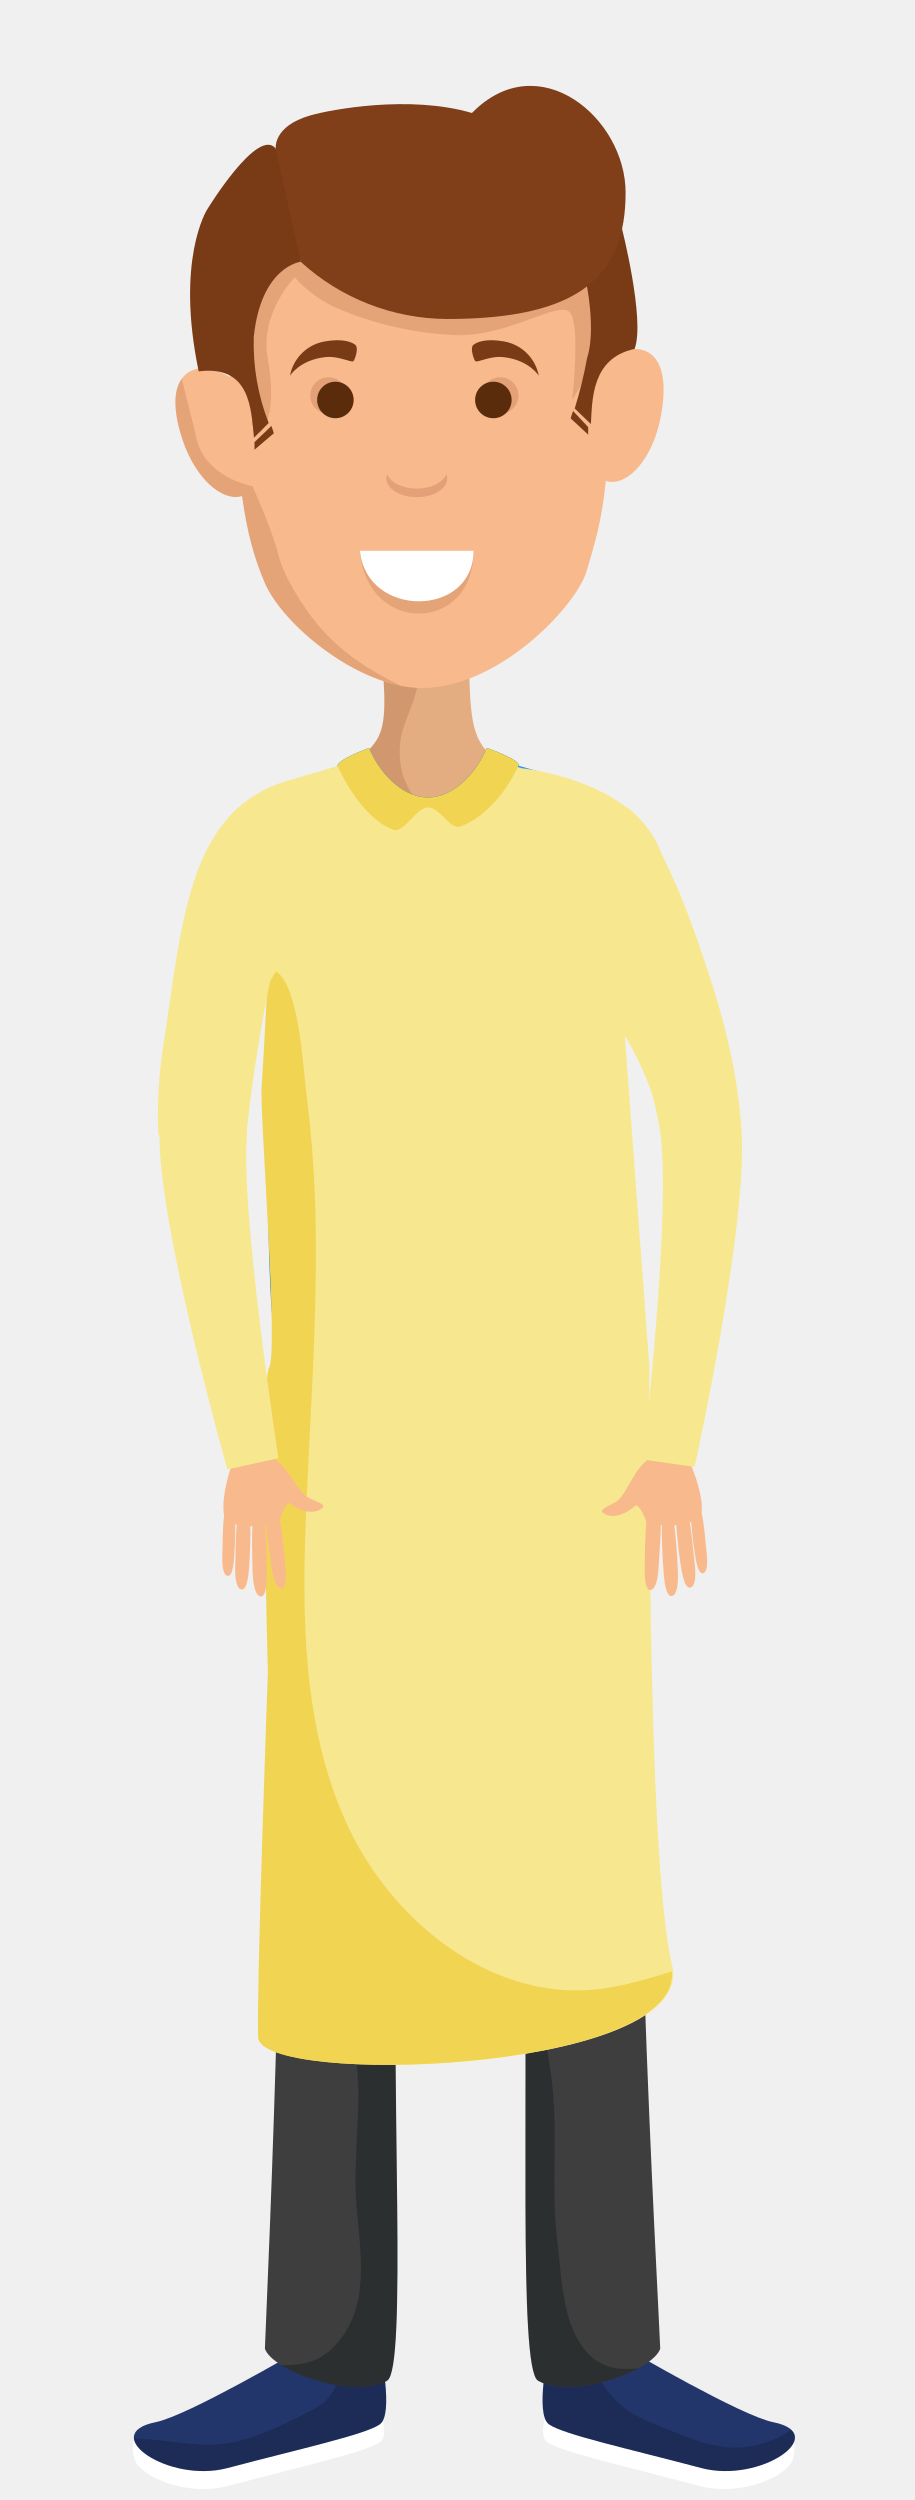
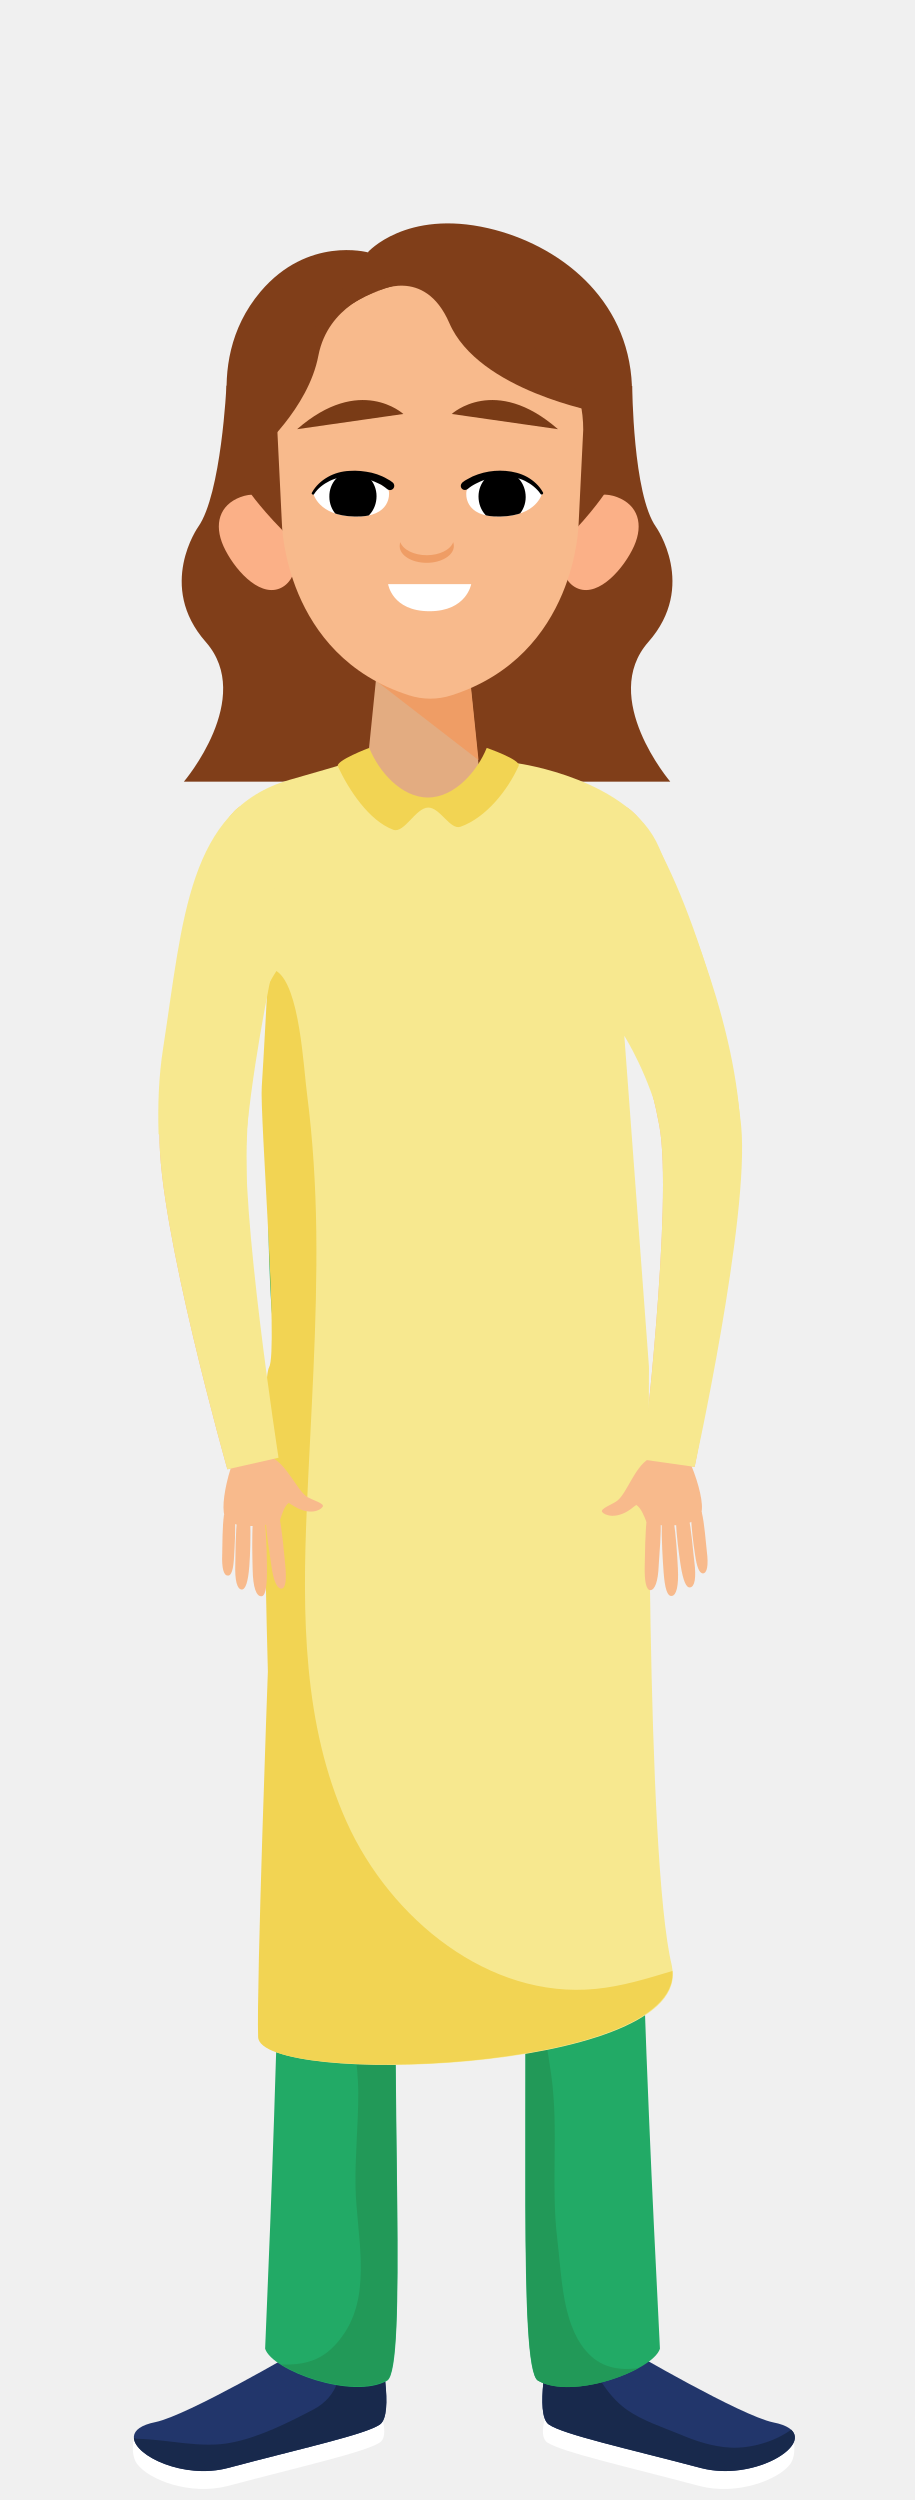
- <svg xmlns="http://www.w3.org/2000/svg" viewBox="0 0 300.52 821.26">
-   <defs>
-     <style>.cls-1{isolation:isolate;}.cls-2{fill:#fff;}.cls-3{fill:#22366b;}.cls-4{fill:#cfcfcf;}.cls-10,.cls-13,.cls-4,.cls-6,.cls-8{mix-blend-mode:multiply;}.cls-5{fill:#3e3e3e;}.cls-6{fill:#b7c1c6;}.cls-7{fill:#2b96f4;}.cls-8{fill:#ddcfc9;}.cls-9{fill:#e3ac81;}.cls-10{fill:#ebe0da;}.cls-11{fill:#f8ba8c;}.cls-12{fill:#793b16;}.cls-13{fill:#eadbd8;}.cls-14{fill:#5b2c0b;}.cls-15{fill:#803e19;}.cls-16{fill:#0874b7;}.cls-17{fill:#f7e88f;}.cls-18{fill:#f2d453;}</style>
-   </defs>
-   <g class="cls-1">
-     <g id="OBJECT">
-       <path class="cls-2" d="M74.76,816.67c24.38-6.46,45.14-11.14,50-14.34,3.3-2.16-.06-10.67-.06-10.67L98.42,778,44,800.84s-1.26,5.41,1,8.59C48.87,814.71,62.51,819.91,74.76,816.67Z" />
-       <path class="cls-2" d="M229.85,816.67c-24.38-6.46-45.14-11.14-50-14.34-3.3-2.16.07-10.67.07-10.67L206.19,778l54.43,22.89s1.28,5.41-1,8.59C255.75,814.71,242.1,819.91,229.85,816.67Z" />
-       <path class="cls-3" d="M230.35,810.76c-24.37-6.46-45.24-11-50-14.34s0-24.86,0-24.86l26.36.48S243.41,793.58,254,795.7C273.12,799.53,250,815.94,230.35,810.76Z" />
-       <path class="cls-4" d="M259.91,798.18A32.37,32.37,0,0,1,240.09,804c-5.9-.33-11.4-2.13-16.83-4.37-5.62-2.32-12.27-4.46-17.26-8-7.22-5.1-10.39-12.88-15.17-19.92l-10.5-.2s-4.78,21.51,0,24.86,25.65,7.88,50,14.34C247,815.16,266.21,804,259.91,798.18Z" />
-       <path class="cls-5" d="M151.24,501.37c6.69,10.52,18.82,59,20.73,119.64,2.06,65.48-1.91,157.25,4.78,161.07,11.27,6.44,37.76-3.34,40.14-10.52-.47-13.85-11.72-207.7-5.27-288.71C174.11,461.11,136,477.44,151.24,501.37Z" />
-       <path class="cls-6" d="M192.37,772.24c-7.83-9.22-7.92-25-9.31-36.42-2.2-18.15.53-35.88-2-54.09-1.64-11.83-5.71-28.62-.39-39.93,1.86-4,7.39-5.72,10.24-8.72,1.9-2-4.26-3.65-5.51-4.37-1.75-1-2.94-3.21-3.69-5-2.32-5.43-1.66-12.55-2.29-18.31-1.07-9.82-1.92-19.66-2.42-29.53-1.17-22.77,3.57-63-24.21-71.58,6.86,14.8,17.4,60.47,19.17,116.69,2.06,65.48-1.91,157.25,4.78,161.07,8,4.57,23.67,1,32.94-4.08C203.3,778.75,197.18,777.91,192.37,772.24Z" />
-       <path class="cls-3" d="M74.76,810.76c24.38-6.46,45.24-11,50-14.34s0-24.86,0-24.86L98.42,772S61.7,793.58,51.11,795.7C32,799.53,55.16,815.94,74.76,810.76Z" />
-       <path class="cls-4" d="M124.78,771.56l-14,.26a15.91,15.91,0,0,1-7.93,19.72c-8.18,4.25-17.56,9-26.58,10.83-10.13,2.11-20.82-1-31-1.25a3.31,3.31,0,0,1-1.3-.28c.2,5.94,16.44,13.71,30.78,9.92,24.38-6.46,45.24-11,50-14.34S124.78,771.56,124.78,771.56Z" />
-       <path class="cls-5" d="M148.05,499.54c-6.69,10.51-15.8,60.78-17.71,121.47-2.06,65.48,3.52,157.25-3.17,161.07-11.27,6.44-37.76-3.34-40.15-10.52.5-14.29,9.72-207.4,3.23-288.83C127.77,461,163.28,475.61,148.05,499.54Z" />
-       <path class="cls-6" d="M148.05,499.54c.49-.78.93-1.54,1.32-2.3-19.23,13-24.76,40.2-27.08,62.34-1.63,15.55-.18,31-1.4,46.53-.47,6.07-.91,13.23-5,18.15-2.58,3.13-5.9,5.3-9.29,7.41,3.52,2.34,7.76,4.3,9.51,8,3.34,7-1.24,11-1,18,.31,10.14,2.64,20.09,2.61,30.27s-1.13,20.53-.92,30.79c.31,15.07,5.45,33.79-3.42,47.48-6,9.23-12.54,10.88-21,10.74,8.9,5.57,26.19,10,34.74,5.13,6.69-3.82,1.11-95.59,3.17-161.07C132.25,560.32,141.36,510.05,148.05,499.54Z" />
-       <path class="cls-5" d="M91.46,487.79c-1.88-13.87-1.47-34.4.56-40.38S205,429.17,208.14,445.72c1.24.06,5.67,19.45,3.48,37.13C208.4,508.94,94.57,510.72,91.46,487.79Z" />
-       <path class="cls-7" d="M208.14,445.72C189.87,459.61,112,460,92,447.41c-6.68-14.59-2.89-126.52-2.89-126.52S73.38,271.14,77.94,266c9.28-10.5,63.53-21.76,63.53-21.76S199.19,257,205.5,266c3.07,4.39-5.13,45-2.83,88.87C205.11,401.27,211.92,429.75,208.14,445.72Z" />
-       <path class="cls-8" d="M191.34,327.68a231.33,231.33,0,0,0,7.64,51c2.09,8.12,3.82,16.33,5.91,24.44a60.72,60.72,0,0,0,2.77,7.91c-1.53-14.81-3.79-33.31-5-56.17-1.38-26.4,1-51.61,2.51-68.46C198,299.31,190.91,313.45,191.34,327.68Z" />
-       <path class="cls-8" d="M151.88,447.47c-25,.9-44.8-11.75-48.75-24.87s-2.84-69.46-4.56-94.13c-1.19-17-7.54-30.54-18.72-41.23,3.54,15.51,9.28,33.65,9.28,33.65S85.34,432.82,92,447.41c14.48,9.16,59.48,11.44,90.06,6.7C171.63,453.67,161.91,447.11,151.88,447.47Z" />
-       <path class="cls-9" d="M166.45,250.41s-7.19,12.72-24.3,12.72a34,34,0,0,1-26.25-12.61s3.23-1.17,7.07-6.31,4.33-12.36,1.38-37.81c-3.65-31.56,28.72-34.23,30.06-6.45-.81,32.2.27,39.67,4.29,45.35C161.46,249.2,166.45,250.41,166.45,250.41Z" />
-       <path class="cls-10" d="M131.57,243.07c1.12-8.51,11-21.63,2.47-29.14a21.86,21.86,0,0,0-9.37-4.66c2.59,23.11,2.1,29.86-1.7,34.94s-7.07,6.31-7.07,6.31A39.77,39.77,0,0,0,136.25,262C132.41,257.22,130.58,250.66,131.57,243.07Z" />
-       <path class="cls-11" d="M209.93,114.71c-2.39-.42-5.66.56-8.78,2.52.21-8.64.35-17.75.49-27.38.49-34.42-35.73-51.47-65.7-47.94C98.51,46.31,73.25,61.56,74.06,92c.21,8,.65,19.35,1.48,31.85-4.05-2.44-8.53-3.47-11.41-2.55-7.42,2.39-8.14,11.46-4.07,23.5S72.74,164.94,79.49,163c1.81,12.55,3.86,19.76,7.32,28.14,5.81,14.06,31,34.87,51.78,34.87,25.34,0,50.75-26.93,54.12-38.39,2.88-9.81,5-16.63,6.31-29.67a4.41,4.41,0,0,0,.7.23c7,1.34,14.68-8,17.23-20.71C219.46,124.93,217.59,116,209.93,114.71Z" />
-       <path class="cls-10" d="M104.11,204.85c-4.75-5.83-10.86-15.29-12.65-22.57-2.06-8.38-8.53-22.59-8.53-22.59s-16.33-2.78-18.66-16.9c-.26-1.59-4.34-16.93-4.49-18.52-3.13,4.12-2.77,11.47.28,20.49,4.09,12.05,12.68,20.18,19.43,18.19,1.81,12.55,3.86,19.76,7.32,28.14,5.17,12.51,25.71,30.35,44.78,34.14C121.06,220.11,111.49,213.91,104.11,204.85Z" />
-       <path class="cls-10" d="M201.5,99c-3.73-10.17-2.38-20-11.22-22.37-5.73-1.53-31.77,21-37.47,19.43-12.69-3.62-23.34-8.25-33.41-16.8-3.08-2.62-8.78-7.33-12.74-3.44-2.54,2.5-8.6-2.78-10,.45-3.34,7.58-8-2.14-13.28,4.39-1.63,2-4,13.07-5.9,14.79-2.92,2.65,4.72,23.88,5.06,27.4a138.43,138.43,0,0,1,.26,16.79c.26-.32,2.58,2.77,2.85,2.44,4.72-5.83,3.59-17.27,2.3-24.43-2.68-14.89,8.87-26.52,8.87-26.52A40.69,40.69,0,0,0,110.14,101a111.61,111.61,0,0,0,39,9.08c17.48.86,34.48-11.6,38.06-7.48s.77,28.76.77,28.76S204.16,106.23,201.5,99Z" />
-       <path class="cls-12" d="M98.78,86s0-25.24-8.2-37.2C84.69,41.45,68,68.91,68,68.91S57.59,85.3,65.27,122c17-2.15,17.19,12.3,18.16,21.79,1.71-1.77,4.84-4.83,4.84-4.83a71.19,71.19,0,0,1-4.9-28.39C85.83,87.44,98.78,86,98.78,86Z" />
-       <path class="cls-12" d="M191.32,86.91s5.14,19.44,1.54,30.7a139.3,139.3,0,0,1-4.07,16.59l5.33,5.11c.45-7.73.08-21.7,14.35-24.68,3.57-9.57-4.35-40.33-4.35-40.33Z" />
-       <path class="cls-12" d="M116.18,118.57c-.55.85-4.66-1.76-9.31-1.25-8.44.91-11.62,6.12-11.62,6.12a14.08,14.08,0,0,1,11.6-11.31c5.75-1,8.87.25,9.93,1.21S116.72,117.72,116.18,118.57Z" />
-       <path class="cls-10" d="M118.22,181.05c2.2,27.6,37.36,27.11,37.36,0Z" />
-       <path class="cls-13" d="M136.9,160.52c-4.73,0-8.69-2.05-9.71-4.79a4,4,0,0,0-.27,1.4c0,3.42,4.47,6.19,10,6.19s10-2.77,10-6.19a4,4,0,0,0-.27-1.4C145.59,158.47,141.63,160.52,136.9,160.52Z" />
-       <path class="cls-13" d="M113.92,129.93a6,6,0,1,1-6-6A6,6,0,0,1,113.92,129.93Z" />
-       <path class="cls-14" d="M116.18,131.39a6,6,0,1,1-6-6A6,6,0,0,1,116.18,131.39Z" />
-       <path class="cls-12" d="M156.07,118.57c.54.85,4.65-1.76,9.3-1.25,8.44.91,11.63,6.12,11.63,6.12a14.09,14.09,0,0,0-11.61-11.31c-5.75-1-8.87.25-9.93,1.21S155.52,117.72,156.07,118.57Z" />
-       <path class="cls-13" d="M158.32,129.93a6,6,0,1,0,6-6A6,6,0,0,0,158.32,129.93Z" />
-       <path class="cls-14" d="M156.07,131.39a6,6,0,1,0,6-6A6,6,0,0,0,156.07,131.39Z" />
-       <path class="cls-15" d="M205.51,63.31c0,27.48-15.17,41.48-58.63,41.48A71.83,71.83,0,0,1,98.78,86l-8.2-37.2s-1-7.3,11.28-10.86c6.7-1.94,32.68-6.86,53.17-.82C177,14.68,205.56,38.86,205.51,63.31Z" />
-       <path class="cls-16" d="M159.9,245.68c-3.08,7.66-10.57,16.3-19.33,16.3s-16.25-8.64-19.33-16.3c0,0-11.22,4.17-10.31,6.11,3.62,7.74,10.19,17.79,18.24,20.79,3.55,1.33,7.45-7.33,11.46-7.33s7.18,7.48,10.61,6.26c8.36-3,15.45-12,19.1-20C171.19,249.64,159.9,245.68,159.9,245.68Z" />
-       <polygon class="cls-12" points="193.22 142.79 187.45 137.42 188.24 135 193.22 140.31 193.22 142.79" />
-       <polygon class="cls-12" points="83.6 147.73 89.96 142.33 89.17 139.91 83.6 145.24 83.6 147.73" />
-       <path class="cls-2" d="M118.24,180.93c2.2,22.34,37.32,21.94,37.32,0Z" />
-       <path class="cls-7" d="M112.49,250l-.12-.12S119.82,247.81,112.49,250Z" />
-       <path class="cls-17" d="M216.49,278.45c-9.61-22.46-45-26.07-45-26.07l-3.9-1.08L156.83,260l-7.92,4h-5.65l-11.76-1.12h-6L122.6,260l-9-9.11c-3.07.91-8.72,2.56-18.58,5.41-33.45,9.66-35,46-41.52,88.08A150,150,0,0,0,52,372.68a166,166,0,0,0,29,18.69c-.06-2.8-.11-5.78-.13-9A204.58,204.58,0,0,1,82,359.74v0a234.43,234.43,0,0,1,6.13-34.54S87,348,86.35,357s5.54,87,2.43,92.26-.42,99.93-.42,99.93S84.64,652.79,85.2,669.23c.55,16.11,138.69,11.91,135.92-21.63a12.25,12.25,0,0,0-.33-2c-8.63-35.39-7.46-196.64-7.46-196.64l-8.1-108.81a110.79,110.79,0,0,1,12.42,30.55c1.33,5.65,1.84,13.63,1.92,21.84l.47-.11a21.25,21.25,0,0,1,5.45-.07c1-.92,4-3.16,3.82-1.68s1.26,1.15,1.47,1.11c3.48-4,7.73-5.48,12.91-14.51C243.46,339.1,225.07,298.49,216.49,278.45Z" />
-       <path class="cls-18" d="M84.79,669.23C84.23,652.79,88,549.16,88,549.16s-2.69-94.66.42-99.93S85.3,366,85.94,357s1.78-31.79,1.78-31.79a234.43,234.43,0,0,0-6.13,34.54c-.25-14.9,1.59-29.13,9.07-40.63,7.71,4.83,8.89,31.83,10.06,40.72a379.68,379.68,0,0,1,3,44.58c.41,30.38-1.83,60.71-3.11,91.05-1.47,35-1.31,71.33,13.12,103.24s46.82,58.22,81.68,54.85c8.65-.84,17-3.4,25.32-5.93C223.48,681.14,85.34,685.34,84.79,669.23Z" />
-       <path class="cls-11" d="M230.36,497c1.58-5.69-6.36-26.4-11.17-26.28-4,.1-10.43,16.14-10.18,23.7,1.55.88,2.69,3.93,3.33,5.42S228.78,502.71,230.36,497Z" />
-       <path class="cls-11" d="M218,516.43c-.33-4.14-.71-10.64-.59-16.32a12.6,12.6,0,0,0,3.85-.81c.83,5.27,1.16,12,1.39,16,.33,5.85-.48,8.84-2,9C219.25,524.51,218.39,521.78,218,516.43Z" />
-       <path class="cls-11" d="M223.62,514.2c-.57-3.85-1.35-9.93-1.57-15.25a16,16,0,0,0,4.09-1.11c1.13,4.91,1.5,11.42,2,15.19.68,5.46.07,8.28-1.44,8.51C225.37,521.74,224.37,519.21,223.62,514.2Z" />
-       <path class="cls-11" d="M228.26,510.49a130.07,130.07,0,0,1-1.35-13,13.06,13.06,0,0,0,3.49-.94c1,4.19,1.28,9.74,1.68,13,.58,4.67.06,7.07-1.22,7.27C229.75,516.93,228.89,514.76,228.26,510.49Z" />
-       <path class="cls-11" d="M211.78,514.57c.07-3.9.11-11.45.77-16.73,1.29.11,3.18,1.27,4.42,1,.31,5-.41,11.5-.57,15.29-.23,5.51-1.3,8.19-2.83,8.17C212.26,522.29,211.69,519.62,211.78,514.57Z" />
-       <path class="cls-11" d="M202.85,493c3.06-2.43,5.73-11,10.33-13.66.7,1.1,4.22,6.47,5.18,7.29-3.81,3.29-8.28,7.2-11.4,9.37-4.52,3.15-8.2,1.94-9.11.71C197.07,495.61,201.31,494.19,202.85,493Z" />
-       <path class="cls-17" d="M228.18,481.87l-17-2.41s10-84.66,5.37-109.68c-5.13-27.72-17.86-55.35-17.86-55.35s-6.89-55.09,6.26-49.67,34.75,66.78,38.5,105.33C246.33,399.84,228.18,481.87,228.18,481.87Z" />
-       <path class="cls-11" d="M73.75,498c-2-5.54,4.21-26.83,9-27.1,4-.22,11.7,15.25,12.06,22.81-1.48,1-2.37,4.13-2.88,5.67S75.79,503.55,73.75,498Z" />
-       <path class="cls-11" d="M87.67,516.35c0-4.15-.15-10.66-.73-16.31a12.92,12.92,0,0,1-3.91-.5c-.4,5.32-.18,12-.08,16.06.14,5.86,1.19,8.77,2.76,8.85C87.05,524.51,87.68,521.71,87.67,516.35Z" />
-       <path class="cls-11" d="M81.85,514.59c.26-3.9.55-10,.34-15.34a15.76,15.76,0,0,1-4.16-.77c-.74,5-.58,11.5-.74,15.3-.24,5.5.6,8.26,2.12,8.37C80.72,522.24,81.52,519.63,81.85,514.59Z" />
-       <path class="cls-11" d="M76.94,511.26c.22-3.32.46-8.55.29-13.09a13.4,13.4,0,0,1-3.56-.65c-.62,4.25-.48,9.81-.63,13-.2,4.7.52,7.06,1.81,7.15C76,517.79,76.66,515.57,76.94,511.26Z" />
-       <path class="cls-11" d="M93.69,514c-.39-3.88-1-11.4-2.12-16.61-1.28.22-3.07,1.53-4.32,1.36.1,5,1.34,11.43,1.8,15.2.68,5.47,2,8.06,3.48,7.91C93.84,521.73,94.19,519,93.69,514Z" />
-       <path class="cls-11" d="M100.84,491.74c-3.24-2.18-6.6-10.49-11.4-12.79-.6,1.16-3.68,6.79-4.57,7.68,4.07,3,8.84,6.52,12.12,8.43,4.76,2.77,8.33,1.26,9.14,0C106.83,493.91,102.48,492.83,100.84,491.74Z" />
-       <path class="cls-17" d="M74.7,482.73,91.46,479s-12.9-83.26-10.31-108.57a549.68,549.68,0,0,1,9.43-56.93s1.35-55.19-11.33-48.72S53,333.8,52.4,372.52C51.92,402.4,74.7,482.73,74.7,482.73Z" />
-       <path class="cls-18" d="M159.9,245.68c-3.08,7.66-10.57,16.3-19.33,16.3s-16.25-8.64-19.33-16.3c0,0-11.22,4.17-10.31,6.11,3.62,7.74,10.19,17.79,18.24,20.79,3.55,1.33,7.45-7.33,11.46-7.33s7.18,7.48,10.61,6.26c8.36-3,15.45-12,19.1-20C171.19,249.64,159.9,245.68,159.9,245.68Z" />
+ <svg xmlns="http://www.w3.org/2000/svg" xmlns:xlink="http://www.w3.org/1999/xlink" version="1.1" id="Layer_1" x="0px" y="0px" viewBox="0 0 300.5 821.3" style="enable-background:new 0 0 300.5 821.3;" xml:space="preserve">
+   <style type="text/css">
+ 	.st0{fill:#FFFFFF;}
+ 	.st1{fill:#22366B;}
+ 	.st2{fill:#18294C;}
+ 	.st3{fill:#22AA66;}
+ 	.st4{fill:#229958;}
+ 	.st5{fill:#209E5F;}
+ 	.st6{fill:#25AF66;}
+ 	.st7{fill:#E3AC81;}
+ 	.st8{fill:#803E19;}
+ 	.st9{fill:#FBB087;}
+ 	.st10{fill:#EF9D65;}
+ 	.st11{fill:#F8BA8C;}
+ 	.st12{clip-path:url(#SVGID_2_);}
+ 	.st13{clip-path:url(#SVGID_4_);}
+ 	.st14{fill:#793B16;}
+ 	.st15{fill:#EADBD5;}
+ 	.st16{fill:#F7E88F;}
+ 	.st17{fill:#F2D453;}
+ </style>
+   <g id="BACKGROUND">
+ </g>
+   <g id="OBJECT">
+     <g>
+       <g>
+         <path class="st0" d="M74.8,816.7c24.4-6.5,45.1-11.1,50-14.3c3.3-2.2-0.1-10.7-0.1-10.7L98.4,778L44,800.8c0,0-1.3,5.4,1,8.6     C48.9,814.7,62.5,819.9,74.8,816.7z" />
+         <path class="st0" d="M229.8,816.7c-24.4-6.5-45.1-11.1-50-14.3c-3.3-2.2,0.1-10.7,0.1-10.7l26.3-13.7l54.4,22.9     c0,0,1.3,5.4-1,8.6C255.7,814.7,242.1,819.9,229.8,816.7z" />
+         <path class="st1" d="M230.3,810.8c-24.4-6.5-45.2-11-50-14.3s0-24.9,0-24.9l26.4,0.5c0,0,36.7,21.5,47.3,23.7     C273.1,799.5,250,815.9,230.3,810.8z" />
+         <path class="st2" d="M259.9,798.2c-5.4,4-13.4,6.2-19.8,5.9c-5.9-0.3-11.4-2.1-16.8-4.4c-5.6-2.3-12.3-4.5-17.3-8     c-7.2-5.1-10.4-12.9-15.2-19.9l-10.5-0.2c0,0-4.8,21.5,0,24.9c4.8,3.3,25.6,7.9,50,14.3C247,815.2,266.2,804,259.9,798.2z" />
+         <path class="st3" d="M151.2,501.4c6.7,10.5,18.8,58.9,20.7,119.6c2.1,65.5-1.9,157.2,4.8,161.1c11.3,6.4,37.8-3.3,40.1-10.5     c-0.5-13.9-11.7-207.7-5.3-288.7C174.1,461.1,136,477.4,151.2,501.4z" />
+         <path class="st4" d="M192.4,772.2c-7.8-9.2-7.9-25-9.3-36.4c-2.2-18.1,0.5-35.9-2-54.1c-1.6-11.8-5.7-28.6-0.4-39.9     c1.9-4,7.4-5.7,10.2-8.7c1.9-2-4.3-3.6-5.5-4.4c-1.7-1-2.9-3.2-3.7-5c-2.3-5.4-1.7-12.5-2.3-18.3c-1.1-9.8-1.9-19.7-2.4-29.5     c-1.2-22.8,3.6-63-24.2-71.6c6.9,14.8,17.4,60.5,19.2,116.7c2.1,65.5-1.9,157.2,4.8,161.1c8,4.6,23.7,1,32.9-4.1     C203.3,778.8,197.2,777.9,192.4,772.2z" />
+         <path class="st1" d="M74.8,810.8c24.4-6.5,45.2-11,50-14.3s0-24.9,0-24.9L98.4,772c0,0-36.7,21.5-47.3,23.7     C32,799.5,55.2,815.9,74.8,810.8z" />
+         <path class="st2" d="M124.8,771.6l-14,0.3c2.4,7.1,0.2,15.5-7.9,19.7c-8.2,4.3-17.6,9-26.6,10.8c-10.1,2.1-20.8-1-31-1.2     c-0.5,0-0.9-0.1-1.3-0.3c0.2,5.9,16.4,13.7,30.8,9.9c24.4-6.5,45.2-11,50-14.3C129.6,793.1,124.8,771.6,124.8,771.6z" />
+         <path class="st3" d="M148.1,499.5c-6.7,10.5-15.8,60.8-17.7,121.5c-2.1,65.5,3.5,157.2-3.2,161.1c-11.3,6.4-37.8-3.3-40.1-10.5     c0.5-14.3,9.7-207.4,3.2-288.8C127.8,461,163.3,475.6,148.1,499.5z" />
+         <path class="st4" d="M148.1,499.5c0.5-0.8,0.9-1.5,1.3-2.3c-19.2,13-24.8,40.2-27.1,62.3c-1.6,15.6-0.2,31-1.4,46.5     c-0.5,6.1-0.9,13.2-5,18.1c-2.6,3.1-5.9,5.3-9.3,7.4c3.5,2.3,7.8,4.3,9.5,8c3.3,7-1.2,11-1,18c0.3,10.1,2.6,20.1,2.6,30.3     c0,10.3-1.1,20.5-0.9,30.8c0.3,15.1,5.4,33.8-3.4,47.5c-6,9.2-12.5,10.9-21,10.7c8.9,5.6,26.2,10,34.7,5.1     c6.7-3.8,1.1-95.6,3.2-161.1C132.3,560.3,141.4,510.1,148.1,499.5z" />
+         <path class="st3" d="M211.6,482.9c-3.2,26.1-117,27.9-120.2,4.9c-1.5-10.9-1.5-26-0.5-34.8c0.3-2.4,0.6-4.3,1.1-5.6     c2-6,112.9-18.2,116.1-1.7c0.4,0,1,1.7,1.7,4.5C211.4,457,213.2,470.4,211.6,482.9z" />
+         <path class="st5" d="M209.8,450.3c-1.7,1.2-3.6,2-5.6,2.8c-29.4,11.8-62.5,11.2-93.6,5.4c-6.3-1.2-13.5-2.5-19.7-5.4     c0.3-2.4,0.6-4.3,1.1-5.6c2-6,112.9-18.2,116.1-1.7C208.5,445.7,209.1,447.4,209.8,450.3z" />
+         <path class="st5" d="M169.9,251.4c-2.7,6-12.9,27.2-23.6,29.5c0,0-24.9-1.5-35.6-29c2-0.6,3.9-1.1,5.8-1.6l0,0     c0.2-0.1,0.4-0.2,0.6-0.3c0.1-0.1,0.3-0.2,0.4-0.3c1.3-0.9,3.3-2.5,5.4-5.4c0.1-0.2,0.2-0.3,0.3-0.5c0.2-0.3,0.4-0.6,0.6-1     c0.1-0.2,0.2-0.4,0.3-0.6c0.5-1,0.9-2,1.2-3.2c2.1-0.1,4.6-0.2,7.2-0.3l0,0c7.4-0.2,16.2,0,23.4,1.1c0.7,2.3,1.5,3.9,2.6,5.5     c2.3,3.3,6.3,4.7,7.4,5c0.2,0.1,0.3,0.1,0.3,0.1l0,0C167.6,250.7,168.7,251,169.9,251.4z" />
+         <path class="st5" d="M191.3,327.7c0.5,17.3,3.3,34.2,7.6,51c2.1,8.1,3.8,16.3,5.9,24.4c0.7,2.7,1.7,5.3,2.8,7.9     c-1.5-14.8-3.8-33.3-5-56.2c-1.4-26.4,1-51.6,2.5-68.5C198,299.3,190.9,313.4,191.3,327.7z" />
+         <path class="st6" d="M151.9,447.5c-25,0.9-44.8-11.7-48.8-24.9c-4-13.1-2.8-69.5-4.6-94.1c-1.2-17-7.5-30.5-18.7-41.2     c3.5,15.5,9.3,33.7,9.3,33.7S85.3,432.8,92,447.4c14.5,9.2,59.5,11.4,90.1,6.7C171.6,453.7,161.9,447.1,151.9,447.5z" />
+         <path class="st7" d="M166.4,250.4L166.4,250.4c-0.2,0.6-8.9,23.9-22,27c-0.8-0.2-1.7-0.4-2.5-0.6c-0.2-0.1-0.4-0.1-0.6-0.2     c-0.3-0.1-0.6-0.2-0.8-0.3c-0.4-0.1-0.7-0.3-1.1-0.4c-0.3-0.1-0.7-0.3-1-0.5c-12-5.9-20.6-21-22.3-24.2c-0.1-0.1-0.1-0.2-0.2-0.3     c0-0.1-0.1-0.1-0.1-0.2c0-0.1,0-0.1,0-0.1s0,0,0.1-0.1s0.3-0.1,0.5-0.2l0,0c0.2-0.1,0.4-0.2,0.6-0.3c0.1-0.1,0.3-0.2,0.4-0.3     c1.3-0.9,3.3-2.5,5.4-5.4c0.1-0.2,0.2-0.3,0.3-0.5c0.2-0.3,0.4-0.6,0.6-1c0.1-0.2,0.2-0.4,0.3-0.6c0.5-1,0.9-2,1.2-3.2     c0.1-0.5,0.3-1.1,0.4-1.8c0-0.3,0.1-0.5,0.1-0.8c0,0,0-0.1,0-0.2c0.1-0.5,0.1-0.9,0.2-1.5c0.2-2.3,0.2-5.2,0-8.7     c0-0.4,0-0.8-0.1-1.3c0-0.2,0-0.4,0-0.7c0-0.1,0-0.2,0-0.4l0,0c0-0.1,0-0.2,0-0.3s0-0.3,0-0.5c0-0.1,0-0.1,0-0.2     c0-0.1,0-0.3,0-0.5l0,0c0-0.3,0-0.6-0.1-1c0-0.3,0-0.5-0.1-0.8c0-0.2,0-0.4,0-0.6c0-0.3,0-0.6-0.1-0.9c0-0.5-0.1-1.1-0.1-1.6     c0-0.1,0-0.2,0-0.4c0-0.1,0-0.2,0-0.3l0,0c0-0.1,0-0.1,0-0.2c0-0.2,0-0.4,0-0.6c0-0.2,0-0.4-0.1-0.6c0-0.2,0-0.4-0.1-0.6     c0-0.2,0-0.4-0.1-0.6c0-0.2,0-0.4-0.1-0.6c0-0.2,0-0.3-0.1-0.5l0,0l0,0c0-0.1,0-0.3,0-0.4v-0.1c0-0.2,0-0.4-0.1-0.6     c0-0.2,0-0.4-0.1-0.6c0-0.2,0-0.4-0.1-0.6c0-0.2,0-0.4-0.1-0.6c0-0.2,0-0.4-0.1-0.6c0-0.1,0-0.3,0-0.5v-0.1c0-0.2,0-0.4-0.1-0.6     c0-0.2,0-0.4-0.1-0.6c0-0.2,0-0.4-0.1-0.6c0-0.2,0-0.4-0.1-0.6c0-0.2,0-0.3-0.1-0.5v-0.1c0-0.2,0-0.4-0.1-0.6     c0-0.2,0-0.4-0.1-0.6c0-0.2,0-0.4,0-0.6s0-0.4,0-0.6c0-0.2,0-0.4,0-0.5l0,0c0-0.2,0-0.4,0-0.6c0-0.2,0-0.4,0-0.6l0,0     c0-0.2,0-0.4,0-0.6v-0.1c0-0.2,0-0.3,0-0.5s0-0.4,0-0.6c0-0.2,0-0.4,0-0.6l0,0c0-0.2,0-0.4,0-0.6c0-0.2,0-0.4,0-0.5     c0-0.2,0-0.4,0.1-0.6c0-0.2,0-0.4,0-0.6c0-0.2,0-0.4,0.1-0.6c0-0.2,0-0.4,0.1-0.6c0-0.2,0.1-0.4,0.1-0.5V195c0-0.1,0-0.3,0.1-0.4     c0-0.2,0.1-0.4,0.1-0.5c0-0.2,0.1-0.4,0.1-0.6c0-0.2,0.1-0.4,0.1-0.5c0-0.2,0.1-0.3,0.1-0.5l0,0c0.1-0.2,0.1-0.4,0.2-0.5     c0-0.2,0.1-0.4,0.2-0.5c0.1-0.2,0.1-0.4,0.2-0.5c0.1-0.2,0.1-0.4,0.2-0.5c0.1-0.2,0.1-0.4,0.2-0.5c0.1-0.2,0.2-0.4,0.2-0.5     c0.1-0.2,0.2-0.4,0.2-0.5c0.1-0.2,0.2-0.3,0.3-0.5c0.1-0.2,0.2-0.3,0.3-0.5c0.1-0.2,0.2-0.4,0.3-0.5c0.1-0.2,0.2-0.3,0.3-0.5     c0.1-0.2,0.2-0.3,0.3-0.5c0.1-0.2,0.2-0.3,0.4-0.5c0.1-0.2,0.3-0.3,0.4-0.5c0.1-0.2,0.3-0.4,0.4-0.5c0.2-0.2,0.3-0.3,0.5-0.5     s0.3-0.3,0.5-0.5s0.3-0.3,0.5-0.5l0,0c0.2-0.2,0.4-0.3,0.6-0.5c0.2-0.2,0.4-0.3,0.7-0.5s0.5-0.3,0.8-0.5s0.6-0.3,0.9-0.5     c0.4-0.2,0.7-0.4,1.1-0.5l0,0c0.5-0.2,1-0.4,1.5-0.5c0.2-0.1,0.4-0.1,0.6-0.1c0.2,0,0.4-0.1,0.6-0.1c1.2-0.2,2.5-0.2,3.7,0     c0.2,0,0.4,0.1,0.6,0.1c0.1,0,0.2,0,0.4,0.1l0,0c0.5,0.1,1,0.3,1.5,0.5c0.4,0.1,0.7,0.3,1.1,0.5l0,0c0.3,0.1,0.6,0.3,0.9,0.5     c0.3,0.1,0.5,0.3,0.8,0.5c0.2,0.1,0.5,0.3,0.7,0.5c0.2,0.1,0.4,0.3,0.6,0.5c0.2,0.1,0.4,0.3,0.6,0.5c0.2,0.2,0.3,0.3,0.5,0.5     s0.3,0.3,0.5,0.5c0.1,0.2,0.3,0.3,0.4,0.5c0.1,0.2,0.3,0.3,0.4,0.5c0.1,0.2,0.3,0.3,0.4,0.5c0.1,0.2,0.2,0.3,0.4,0.5     c0.1,0.2,0.2,0.3,0.3,0.5s0.2,0.3,0.3,0.5s0.2,0.3,0.3,0.5s0.2,0.4,0.3,0.5c0.1,0.2,0.2,0.3,0.2,0.5c0.1,0.2,0.2,0.3,0.2,0.5l0,0     c0,0.1,0.1,0.1,0.1,0.2c0,0.1,0.1,0.2,0.1,0.4c0.1,0.2,0.1,0.3,0.2,0.5c0.1,0.2,0.1,0.4,0.2,0.5c0,0,0,0,0,0.1s0.1,0.3,0.1,0.5     c0.1,0.2,0.1,0.4,0.2,0.5c0.1,0.2,0.1,0.4,0.1,0.5c0,0.2,0.1,0.4,0.1,0.6c0,0.2,0.1,0.4,0.1,0.5l0,0c0,0.2,0.1,0.4,0.1,0.5     c0,0.2,0.1,0.4,0.1,0.5c0,0.2,0.1,0.4,0.1,0.6c0,0.2,0,0.4,0.1,0.5c0,0.2,0,0.4,0.1,0.6c0,0.2,0,0.4,0.1,0.6c0,0.2,0,0.4,0,0.5     c0,0.2,0,0.4,0,0.6c0,0.2,0,0.4,0,0.6v0.1c0,0.1,0,0.3,0,0.4c0,0.2,0,0.4,0,0.6c0,0.2,0,0.4,0,0.6l0,0c0,0.2,0,0.4,0,0.6     c0,0.2,0,0.4,0,0.6c0,0.2,0,0.4,0,0.6v0.1c0,0.2,0,0.3,0,0.5s0,0.4,0,0.6s0,0.4,0,0.6c0,0.2,0,0.4,0,0.6c0,0.2,0,0.4,0,0.6     c0,0.2,0,0.4,0,0.6l0,0c0,0.2,0,0.4,0,0.6c0,0.2,0,0.4,0,0.6v0.6c0,0.2,0,0.4,0,0.6c0,0.2,0,0.4,0,0.6c0,0.2,0,0.4,0,0.6     s0,0.4,0,0.6v0.6c0,0.2,0,0.4,0,0.5v0.6c0,0.2,0,0.4,0,0.6s0,0.4,0,0.6c0,0.2,0,0.4,0,0.5v0.6c0,0.2,0,0.4,0,0.6     c0,0.2,0,0.4,0,0.6v0.4c0,2.3,0,4.3,0.1,6.2c0,0.2,0,0.4,0,0.6c0.2,8.3,0.8,13.4,1.8,17c0.7,2.3,1.5,3.9,2.6,5.5     c2.3,3.3,6.3,4.7,7.4,5C166.3,250.4,166.4,250.4,166.4,250.4z" />
+         <g>
+           <path class="st8" d="M74.4,126.7c0,0-1.7,35.7-9.3,46.4c0,0-13.7,19.4,2.5,37.8s-7.2,45.9-7.2,45.9H139V122.1L74.4,126.7z" />
+           <path class="st8" d="M207.7,126.8c0,0,0.2,35.6,7.8,46.3c0,0,13.7,19.4-2.5,37.8s7.2,45.9,7.2,45.9h-78.5V122.1L207.7,126.8z" />
+           <path class="st8" d="M203.4,137.9c0,34.8-28.2,62.9-62.9,62.9s-62.9-28.2-62.9-62.9c0-34.8,28.2-57.6,62.9-57.6      S203.4,103.1,203.4,137.9z" />
+           <g>
+             <g>
+               <g>
+                 <path class="st9" d="M95.6,171.9c3.2,7.2,3,18.9-3.9,21.5s-15-6.7-18.3-14c-3.2-7.2-1.3-13.5,5.6-16.1         C85.9,160.7,92.4,164.6,95.6,171.9z" />
+               </g>
+             </g>
+             <line class="st10" x1="81.1" y1="172" x2="92.6" y2="181.1" />
+           </g>
+           <g>
+             <g>
+               <g>
+                 <path class="st9" d="M186.1,171.9c-3.2,7.2-3,18.9,3.9,21.5s15-6.7,18.3-14c3.2-7.2,1.3-13.5-5.6-16.1         C195.8,160.7,189.3,164.6,186.1,171.9z" />
+               </g>
+             </g>
+             <line class="st10" x1="201.8" y1="172" x2="190.3" y2="181.1" />
+           </g>
+           <path class="st8" d="M198.4,162.5c0,0-25.1,37-57,37s-58.8-37-58.8-37c0-30.6,26.9-74,58.8-74S198.4,131.8,198.4,162.5z" />
+           <g>
+             <polygon class="st7" points="124.7,211.6 117.4,283.5 160.5,283.5 153.1,210.9      " />
+             <polygon class="st10" points="123.7,223.8 157.2,249.7 153.6,214.9      " />
+           </g>
+           <g>
+             <g>
+               <path id="XMLID_18_" class="st11" d="M141.4,92.3L141.4,92.3c-26.7,0-50.3,23.4-50.3,48.9l1.5,30.6c0,0,0.6,43.4,41.7,56.6        c4.6,1.5,9.5,1.5,14.1,0c41.2-13.2,41.7-56.6,41.7-56.6l1.5-30.6C191.7,115.7,168.1,92.3,141.4,92.3z" />
+             </g>
+           </g>
+           <g>
+             <g>
+               <g>
+                 <g>
+                   <path id="XMLID_17_" class="st0" d="M153.2,161.8c0,0,0.1-6.5,12.5-5.6c11.1,0.8,12.4,5.8,12.4,5.8s-1.6,7.5-13.8,7.7          C152.1,170,153.2,161.8,153.2,161.8z" />
+                 </g>
+                 <g>
+                   <defs>
+                     <path id="SVGID_1_" d="M153.2,161.8c0,0,0.1-6.5,12.5-5.6c11.1,0.8,12.4,5.8,12.4,5.8s-1.6,7.5-13.8,7.7           C152.1,170,153.2,161.8,153.2,161.8z" />
+                   </defs>
+                   <clipPath id="SVGID_2_">
+                     <use xlink:href="#SVGID_1_" style="overflow:visible;" />
+                   </clipPath>
+                   <path class="st12" d="M172.7,163.3c0,4.6-3.5,8.4-7.8,8.3c-4.3,0-7.7-3.8-7.7-8.5c0-4.6,3.5-8.4,7.8-8.3          C169.3,154.8,172.7,158.6,172.7,163.3z" />
+                 </g>
+               </g>
+               <g>
+                 <path d="M151.9,158.5c0.6-0.5,1.1-0.8,1.7-1.1c0.6-0.3,1.1-0.6,1.7-0.9c1.2-0.5,2.3-0.9,3.5-1.2c2.4-0.6,4.9-0.8,7.3-0.6         c2.5,0.2,4.9,0.8,7.1,2c2.1,1.2,4,2.9,5.2,5.1c0.1,0.2,0,0.5-0.2,0.6s-0.5,0.1-0.6-0.1l0,0c-1.2-1.8-3.1-3.3-5.1-4.3         s-4.3-1.4-6.5-1.4s-4.5,0.4-6.6,1c-1.1,0.3-2.1,0.8-3.1,1.3c-0.5,0.3-1,0.5-1.4,0.8s-0.9,0.6-1.2,0.9l0,0         c-0.6,0.5-1.5,0.5-2-0.1S151.3,159.1,151.9,158.5C151.9,158.6,151.9,158.5,151.9,158.5z" />
+               </g>
+             </g>
+             <g>
+               <g>
+                 <g>
+                   <path id="XMLID_16_" class="st0" d="M127.8,161.8c0,0-0.1-6.5-12.5-5.6c-11.1,0.8-12.4,5.8-12.4,5.8s1.5,7.5,13.7,7.7          C128.8,170,127.8,161.8,127.8,161.8z" />
+                 </g>
+                 <g>
+                   <defs>
+                     <path id="SVGID_3_" d="M127.8,161.8c0,0-0.1-6.5-12.5-5.6c-11.1,0.8-12.4,5.8-12.4,5.8s1.5,7.5,13.7,7.7           C128.8,170,127.8,161.8,127.8,161.8z" />
+                   </defs>
+                   <clipPath id="SVGID_4_">
+                     <use xlink:href="#SVGID_3_" style="overflow:visible;" />
+                   </clipPath>
+                   <path class="st13" d="M108.2,163.2c0,4.6,3.5,8.4,7.8,8.3c4.3,0,7.7-3.8,7.7-8.5c0-4.6-3.5-8.4-7.8-8.3          C111.6,154.8,108.1,158.6,108.2,163.2z" />
+                 </g>
+               </g>
+               <g>
+                 <path d="M127.1,160.6c-0.3-0.3-0.8-0.6-1.2-0.9c-0.4-0.3-0.9-0.6-1.4-0.8c-1-0.5-2-0.9-3.1-1.3c-2.1-0.7-4.4-1-6.6-1         s-4.5,0.4-6.5,1.4s-3.9,2.4-5.1,4.3l0,0c-0.1,0.2-0.4,0.3-0.6,0.1c-0.2-0.1-0.3-0.4-0.1-0.6c1.2-2.2,3.1-3.9,5.2-5.1         c2.1-1.2,4.6-1.9,7.1-2c2.5-0.2,4.9,0.1,7.3,0.6c1.2,0.3,2.4,0.7,3.5,1.2c0.6,0.3,1.1,0.5,1.7,0.9c0.6,0.3,1.1,0.6,1.7,1.1         c0.6,0.5,0.7,1.4,0.2,2S127.8,161.2,127.1,160.6C127.2,160.7,127.1,160.7,127.1,160.6L127.1,160.6z" />
+               </g>
+             </g>
+             <path class="st14" d="M148.4,136c0,0,14.2-13.1,34.9,5L148.4,136z" />
+             <path class="st14" d="M132.5,136c0,0-14.2-13.1-34.9,5L132.5,136z" />
+             <path class="st0" d="M127.5,191.9h27.3c0,0-1.5,8.9-13.7,8.9C128.8,200.8,127.5,191.9,127.5,191.9z" />
+           </g>
+           <path class="st8" d="M123.7,95.8c0,0-15.9,4.5-19.1,21c-3.3,17.5-19.9,31.7-19.9,31.7s7.1-41.9,7.8-43.2      C93.3,104,123.7,95.8,123.7,95.8z" />
+           <path class="st8" d="M123.7,95.8c0,0,15.7-8.6,23.9,10.3c9.6,22.3,49.3,29.4,49.3,29.4S202,109,176.1,98      C150.3,86.9,139.5,86.6,123.7,95.8z" />
+           <path class="st8" d="M120.8,82.9c0,0,12.5-14.2,39.7-7.9c22.8,5.3,45.9,22.7,47.1,51.7l-10.3,9.4L157.2,95L120.8,82.9z" />
+           <path class="st8" d="M120.8,82.9c0,0-19.7-5.4-35.2,12.9C65,120.2,79.2,152,79.2,152l25.1-45.5L120.8,82.9z" />
+         </g>
+         <path class="st15" d="M78.6,338.2c-2.2,8.2-5.1,17.6-9.9,24.7c-1.4,2-2.9,4.9-5.2,6c-4.9,2.5-3.1,5.5,0,8.6     c13,12.9,6.9,31.4,10.3,47.8c2,9.6,4.4,19.2,6.7,28.6c2,7.7,5.6,14.2,10.1,20.4c-3.4-17.8-15.5-82.6-13.3-104.3     c2.9-28,13.3-56.6,13.3-56.6s0-4.4-0.3-10.6c-1.2,2.9-2.5,5.8-3.6,8.7C83.3,320.3,81,329.2,78.6,338.2z" />
+       </g>
    </g>
+     <path class="st11" d="M228.2,481.9l-17-2.4c0,0,10-84.7,5.4-109.7c-5.1-27.7-17.9-55.3-17.9-55.3s-6.9-55.1,6.3-49.7   s32.8,66.9,36.6,105.5C244.4,400,228.2,481.9,228.2,481.9z" />
+     <path class="st11" d="M74.7,482.7l16.8-3.8c0,0-16.8-83.6-14.2-108.9c2.9-28,13.3-56.6,13.3-56.6s1.3-55.2-11.3-48.7   c-12.7,6.5-26.2,69.1-26.9,107.8C51.9,402.4,74.7,482.7,74.7,482.7z" />
+     <g>
+       <path class="st16" d="M216.5,278.4c-9.6-22.5-46.2-27.6-46.2-27.6l-2.7,0.4l-10.7,8.7l-7.9,4h-5.6l-11.8-1.1h-6l-2.9-2.9l-9-9.1    c-3.1,0.9-8.7,2.6-18.6,5.4c-33.4,9.7-35,46-41.5,88.1c-1.5,9.5-1.8,19.1-1.5,28.3c9.1,7.1,18.6,13.6,29,18.7    c-0.1-2.8-0.1-5.8-0.1-9c-0.1-7.9,0.4-15.6,1.1-22.7l0,0c2-19.7,6.1-34.5,6.1-34.5S87,348,86.3,357c-0.6,9,5.5,87,2.4,92.3    s-0.4,99.9-0.4,99.9s-3.7,103.6-3.2,120.1c0.6,16.1,138.7,11.9,135.9-21.6c-0.1-0.7-0.2-1.3-0.3-2c-8.6-35.4-7.5-196.6-7.5-196.6    l-8.1-108.8c0,0,8.3,13,12.4,30.5c1.3,5.7,1.8,13.6,1.9,21.8c0.2,0,0.3-0.1,0.5-0.1c1.9-0.3,3.7-0.3,5.4-0.1c1-0.9,4-3.2,3.8-1.7    s1.3,1.2,1.5,1.1c3.5-4,7.7-5.5,12.9-14.5C243.5,339.1,225.1,298.5,216.5,278.4z" />
+       <path class="st17" d="M84.8,669.2C84.2,652.8,88,549.1,88,549.1s-2.7-94.7,0.4-99.9c3.1-5.3-3.1-83.3-2.4-92.3    c0.6-9,1.8-31.8,1.8-31.8s-4.1,14.8-6.1,34.5c-0.3-14.9,1.6-29.1,9.1-40.6c7.7,4.8,8.9,31.8,10.1,40.7c1.9,14.8,2.8,29.7,3,44.6    c0.4,30.4-1.8,60.7-3.1,91.1c-1.5,35-1.3,71.3,13.1,103.2c14.4,31.9,46.8,58.2,81.7,54.8c8.6-0.8,17-3.4,25.3-5.9    C223.5,681.1,85.3,685.3,84.8,669.2z" />
+     </g>
+     <path class="st17" d="M159.9,245.7c-3.1,7.7-10.6,16.3-19.3,16.3c-8.8,0-16.2-8.6-19.3-16.3c0,0-11.2,4.2-10.3,6.1   c3.6,7.7,10.2,17.8,18.2,20.8c3.6,1.3,7.4-7.3,11.5-7.3c3.9,0,7.2,7.5,10.6,6.3c8.4-3,15.5-12,19.1-20   C171.2,249.6,159.9,245.7,159.9,245.7z" />
+     <g>
+       <path class="st11" d="M230.4,497c1.6-5.7-6.4-26.4-11.2-26.3c-4,0.1-10.4,16.1-10.2,23.7c1.6,0.9,2.7,3.9,3.3,5.4    C213,501.4,228.8,502.7,230.4,497z" />
+       <path class="st11" d="M218,516.4c-0.3-4.1-0.7-10.6-0.6-16.3c1.3-0.1,2.6-0.4,3.9-0.8c0.8,5.3,1.2,12,1.4,16c0.3,5.8-0.5,8.8-2,9    C219.2,524.5,218.4,521.8,218,516.4z" />
+       <path class="st11" d="M223.6,514.2c-0.6-3.9-1.4-9.9-1.6-15.3c1.3-0.1,2.9-0.6,4.1-1.1c1.1,4.9,1.5,11.4,2,15.2    c0.7,5.5,0.1,8.3-1.4,8.5C225.4,521.7,224.4,519.2,223.6,514.2z" />
+       <path class="st11" d="M228.3,510.5c-0.5-3.3-1.2-8.5-1.3-13c1.1-0.1,2.5-0.5,3.5-0.9c1,4.2,1.3,9.7,1.7,13    c0.6,4.7,0.1,7.1-1.2,7.3C229.7,516.9,228.9,514.8,228.3,510.5z" />
+       <path class="st11" d="M211.8,514.6c0.1-3.9,0.1-11.4,0.8-16.7c1.3,0.1,3.2,1.3,4.4,1c0.3,5-0.4,11.5-0.6,15.3    c-0.2,5.5-1.3,8.2-2.8,8.2C212.3,522.3,211.7,519.6,211.8,514.6z" />
+       <path class="st11" d="M202.8,493c3.1-2.4,5.7-11,10.3-13.7c0.7,1.1,4.2,6.5,5.2,7.3c-3.8,3.3-8.3,7.2-11.4,9.4    c-4.5,3.1-8.2,1.9-9.1,0.7C197.1,495.6,201.3,494.2,202.8,493z" />
+     </g>
+     <path class="st16" d="M228.2,481.9l-17-2.4c0,0,10-84.7,5.4-109.7c-5.1-27.7-17.9-55.3-17.9-55.3s-6.9-55.1,6.3-49.7   s34.7,66.8,38.5,105.3C246.3,399.8,228.2,481.9,228.2,481.9z" />
+     <g>
+       <path class="st11" d="M73.8,498c-2-5.5,4.2-26.8,9-27.1c4-0.2,11.7,15.3,12.1,22.8c-1.5,1-2.4,4.1-2.9,5.7    C91.4,500.9,75.8,503.5,73.8,498z" />
+       <path class="st11" d="M87.7,516.3c0-4.1-0.1-10.7-0.7-16.3c-1.3,0-2.6-0.1-3.9-0.5c-0.4,5.3-0.2,12-0.1,16.1    c0.1,5.9,1.2,8.8,2.8,8.8C87.1,524.5,87.7,521.7,87.7,516.3z" />
+       <path class="st11" d="M81.9,514.6c0.3-3.9,0.5-10,0.3-15.3c-1.3,0-3-0.4-4.2-0.8c-0.7,5-0.6,11.5-0.7,15.3    c-0.2,5.5,0.6,8.3,2.1,8.4C80.7,522.2,81.5,519.6,81.9,514.6z" />
+       <path class="st11" d="M76.9,511.3c0.2-3.3,0.5-8.5,0.3-13.1c-1.1,0-2.5-0.3-3.6-0.7c-0.6,4.3-0.5,9.8-0.6,13    c-0.2,4.7,0.5,7.1,1.8,7.1C76,517.8,76.7,515.6,76.9,511.3z" />
+       <path class="st11" d="M93.7,514c-0.4-3.9-1-11.4-2.1-16.6c-1.3,0.2-3.1,1.5-4.3,1.4c0.1,5,1.3,11.4,1.8,15.2    c0.7,5.5,2,8.1,3.5,7.9C93.8,521.7,94.2,519,93.7,514z" />
+       <path class="st11" d="M100.8,491.7c-3.2-2.2-6.6-10.5-11.4-12.8c-0.6,1.2-3.7,6.8-4.6,7.7c4.1,3,8.8,6.5,12.1,8.4    c4.8,2.8,8.3,1.3,9.1,0C106.8,493.9,102.5,492.8,100.8,491.7z" />
+     </g>
+     <path class="st16" d="M74.7,482.7l16.8-3.8c0,0-12.9-83.3-10.3-108.6c2.9-28,9.4-56.9,9.4-56.9s1.3-55.2-11.3-48.7   c-12.7,6.5-26.2,69.1-26.9,107.8C51.9,402.4,74.7,482.7,74.7,482.7z" />
+     <path class="st10" d="M140.2,182.4c-4.2,0-7.8-1.8-8.7-4.3c-0.1,0.4-0.2,0.8-0.2,1.3c0,3.1,4,5.5,8.9,5.5s8.9-2.5,8.9-5.5   c0-0.4-0.1-0.9-0.2-1.3C148,180.6,144.4,182.4,140.2,182.4z" />
  </g>
</svg>
